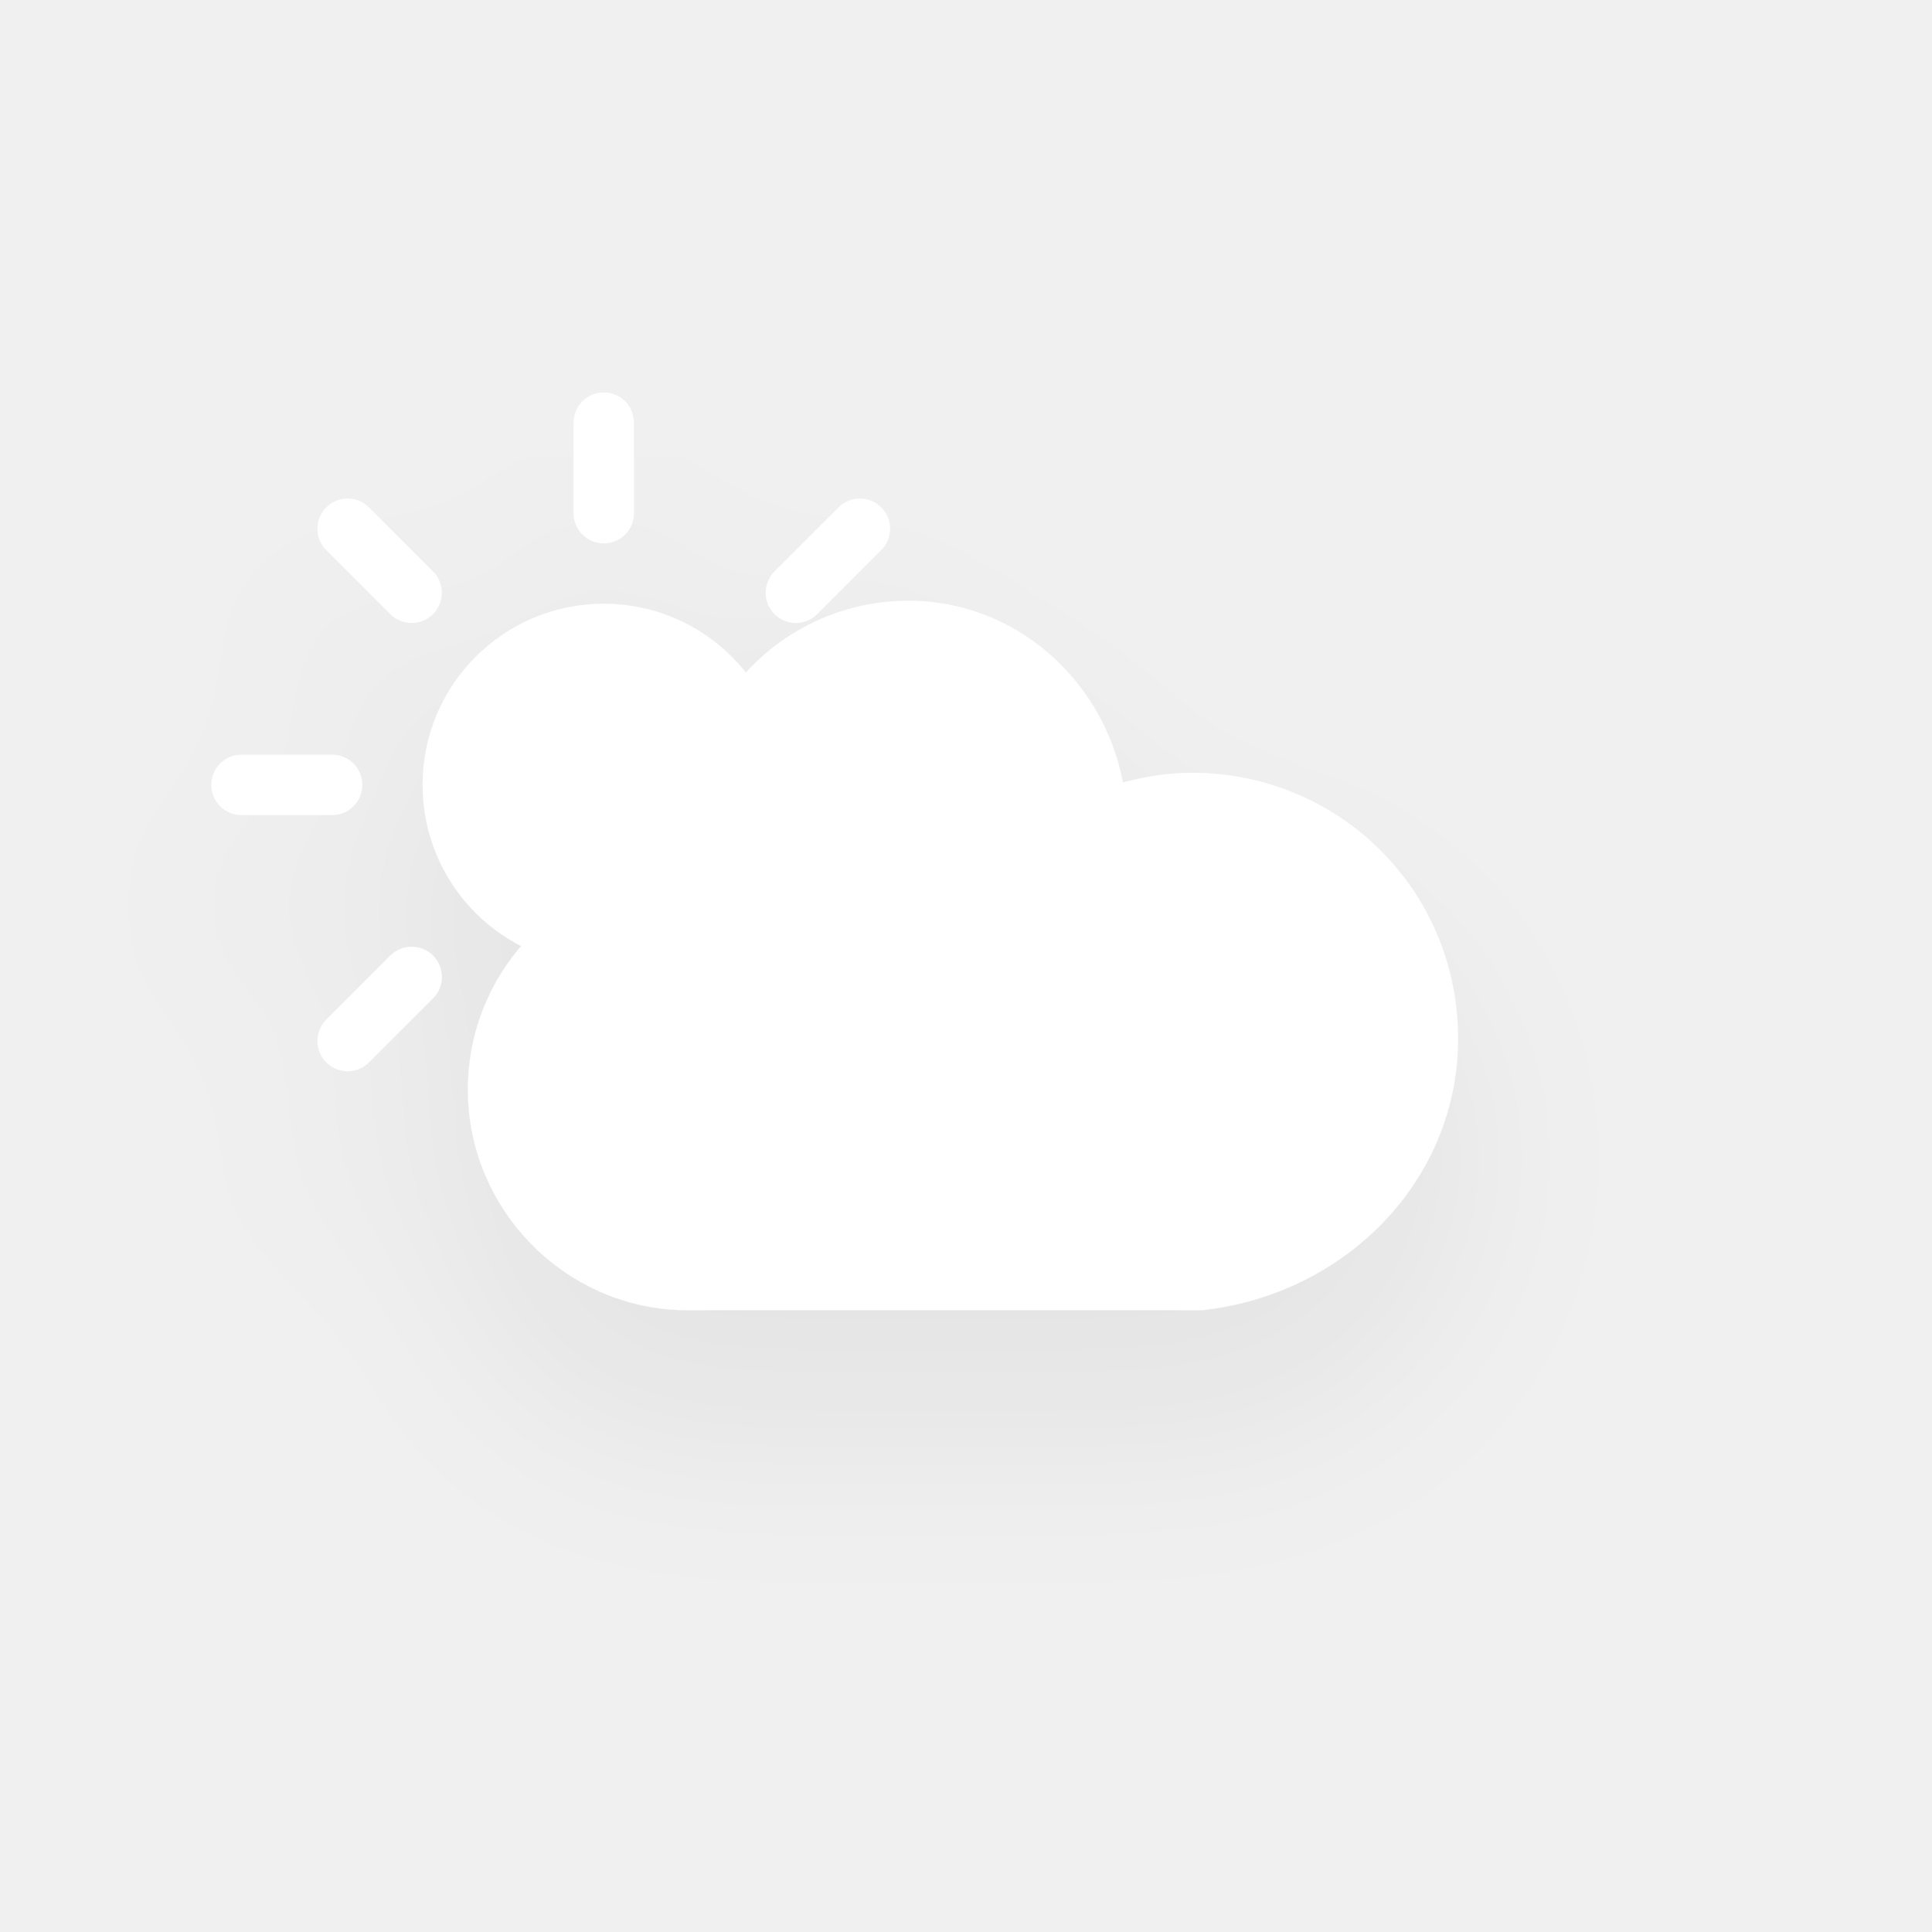
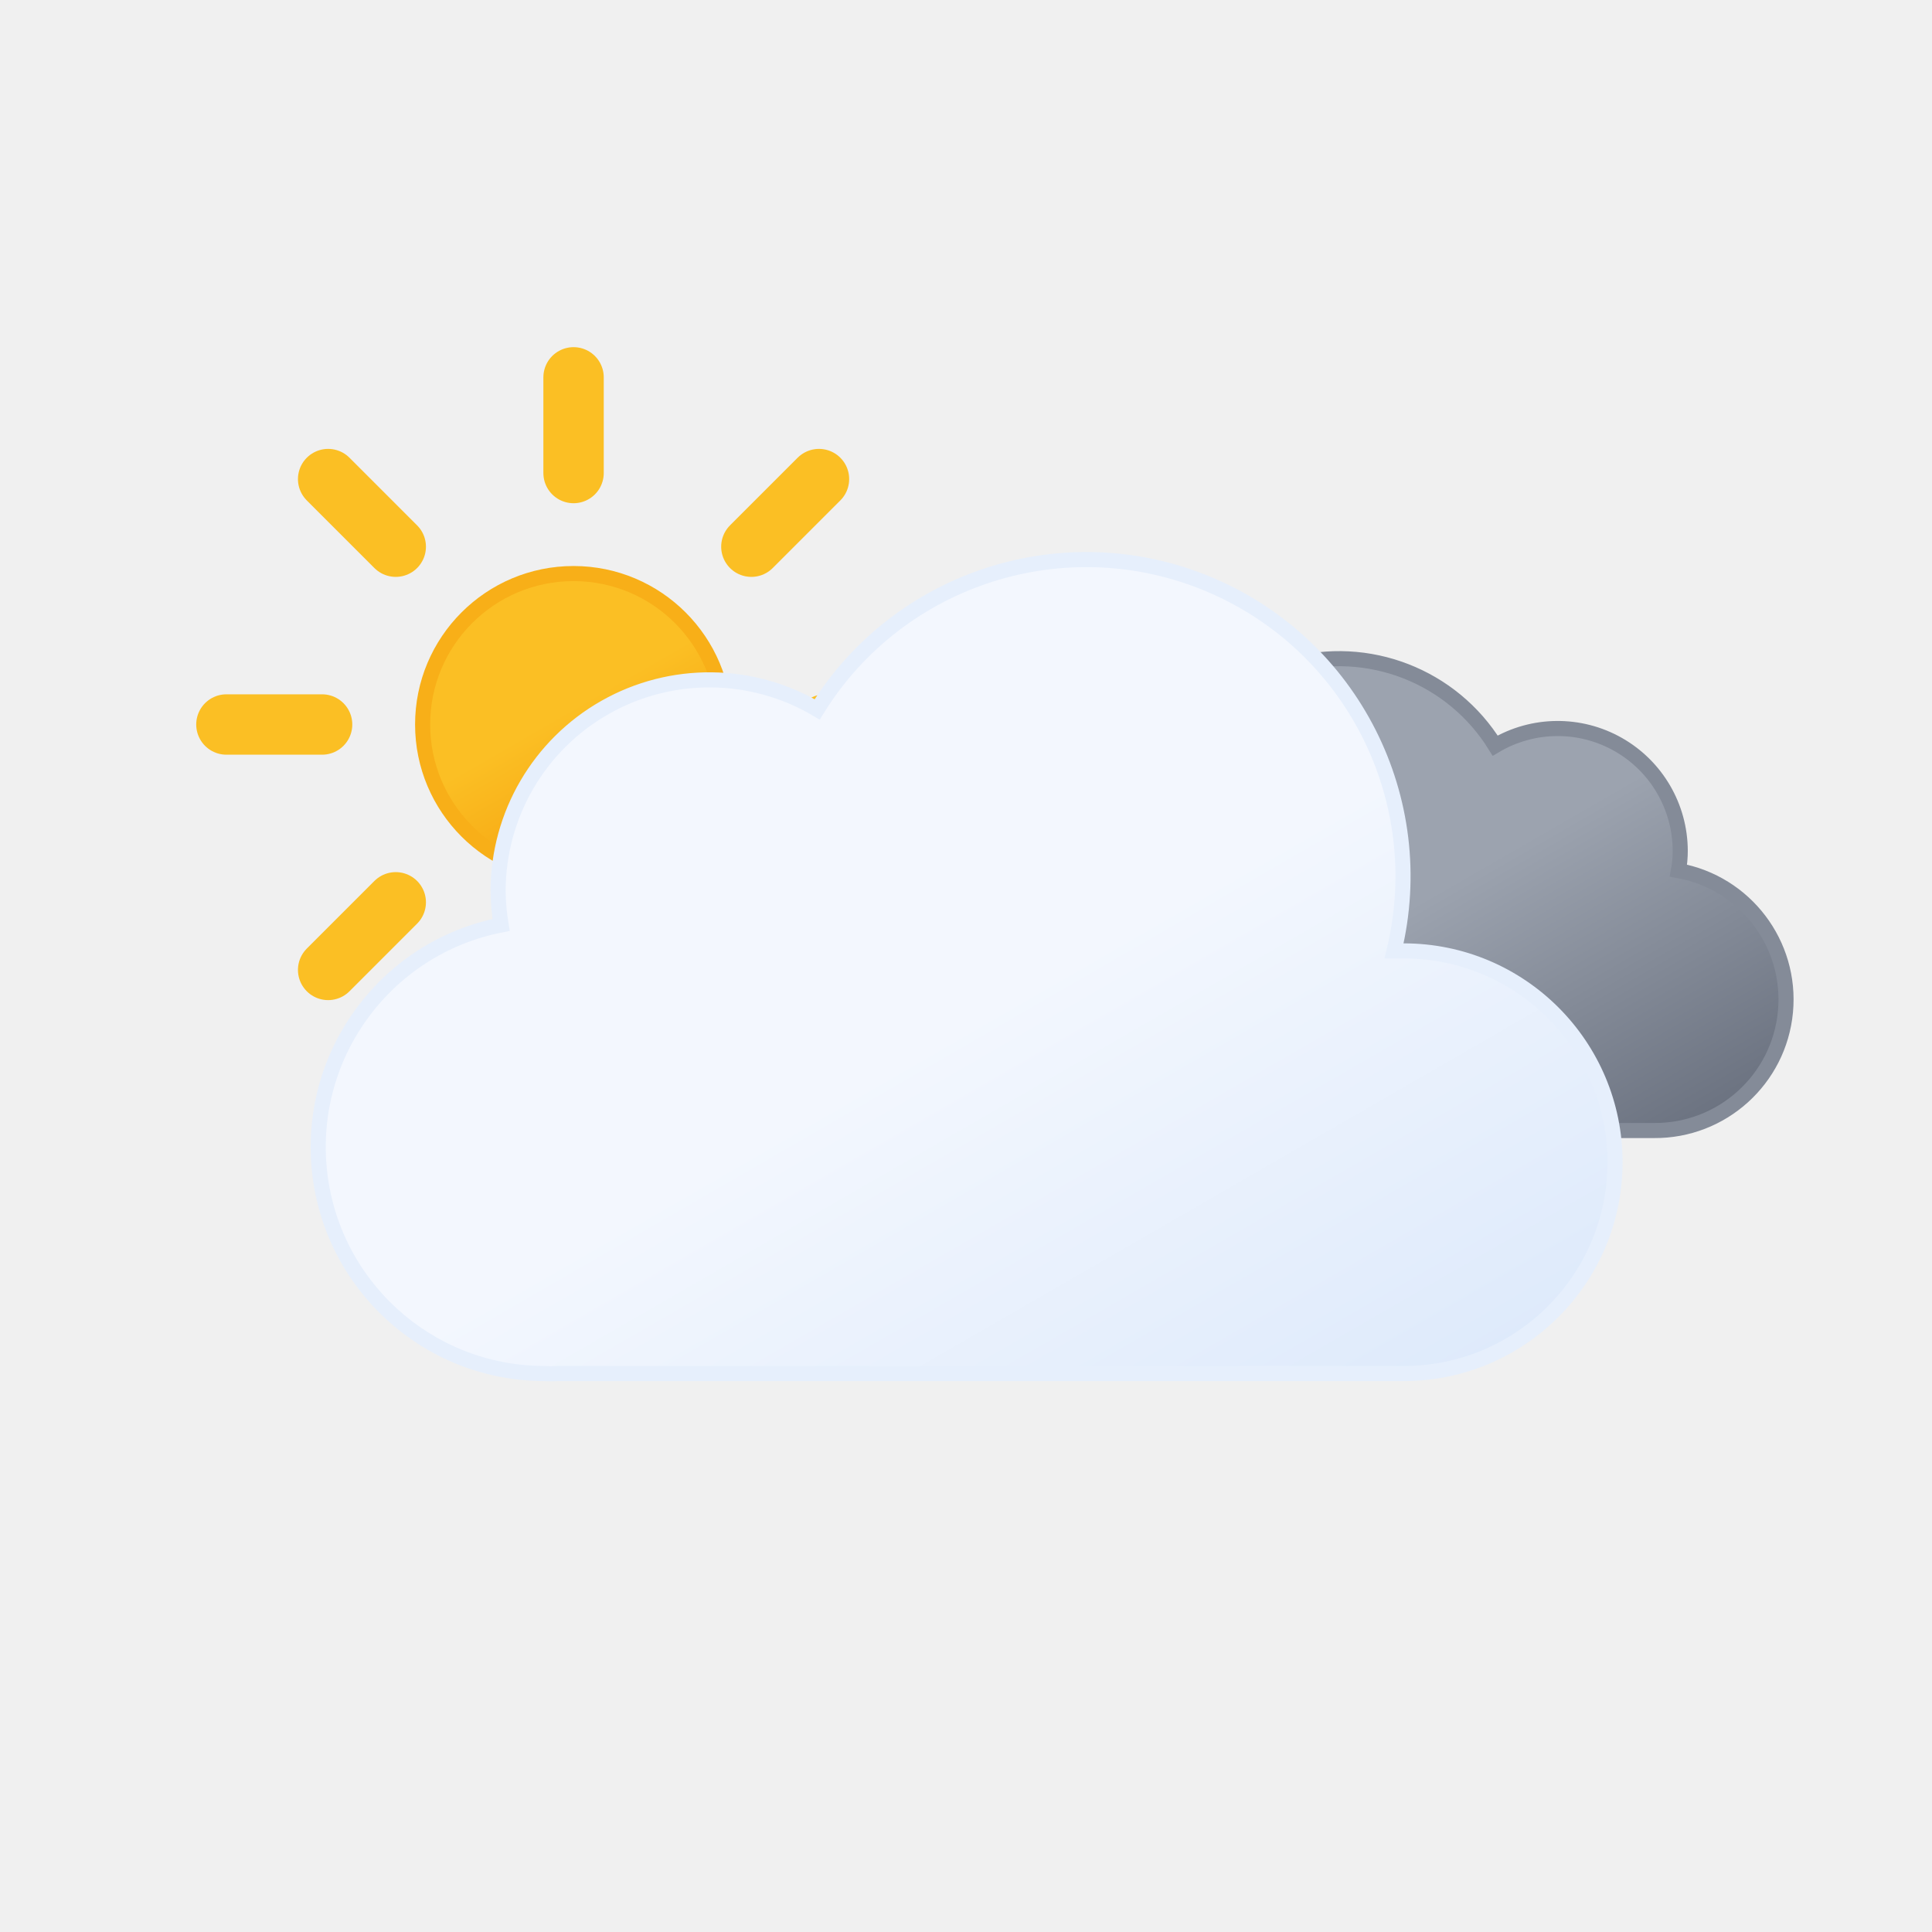
- <svg xmlns="http://www.w3.org/2000/svg" version="1.1" width="64" height="64" viewbox="0 0 64 64">
+ <svg xmlns="http://www.w3.org/2000/svg" viewBox="0 0 64 64">
  <defs>
-     <filter id="blur" width="200%" height="200%">
-       <feGaussianBlur in="SourceAlpha" stdDeviation="3" />
-       <feOffset dx="0" dy="4" result="offsetblur" />
-       <feComponentTransfer>
-         <feFuncA type="linear" slope="0.05" />
-       </feComponentTransfer>
-       <feMerge>
-         <feMergeNode />
-         <feMergeNode in="SourceGraphic" />
-       </feMerge>
-     </filter>
-     <style type="text/css">
- /*
- ** CLOUDS
- */
- @keyframes am-weather-cloud-2 {
-   0% {
-     -webkit-transform: translate(0px,0px);
-        -moz-transform: translate(0px,0px);
-         -ms-transform: translate(0px,0px);
-             transform: translate(0px,0px);
-   }
- 
-   50% {
-     -webkit-transform: translate(2px,0px);
-        -moz-transform: translate(2px,0px);
-         -ms-transform: translate(2px,0px);
-             transform: translate(2px,0px);
-   }
- 
-   100% {
-     -webkit-transform: translate(0px,0px);
-        -moz-transform: translate(0px,0px);
-         -ms-transform: translate(0px,0px);
-             transform: translate(0px,0px);
-   }
- }
- 
- .am-weather-cloud-2 {
-   -webkit-animation-name: am-weather-cloud-2;
-      -moz-animation-name: am-weather-cloud-2;
-           animation-name: am-weather-cloud-2;
-   -webkit-animation-duration: 3s;
-      -moz-animation-duration: 3s;
-           animation-duration: 3s;
-   -webkit-animation-timing-function: linear;
-      -moz-animation-timing-function: linear;
-           animation-timing-function: linear;
-   -webkit-animation-iteration-count: infinite;
-      -moz-animation-iteration-count: infinite;
-           animation-iteration-count: infinite;
- }
- 
- /*
- ** SUN
- */
- @keyframes am-weather-sun {
-   0% {
-     -webkit-transform: rotate(0deg);
-        -moz-transform: rotate(0deg);
-         -ms-transform: rotate(0deg);
-             transform: rotate(0deg);
-   }
- 
-   100% {
-     -webkit-transform: rotate(360deg);
-        -moz-transform: rotate(360deg);
-         -ms-transform: rotate(360deg);
-             transform: rotate(360deg);
-   }
- }
- 
- .am-weather-sun {
-   -webkit-animation-name: am-weather-sun;
-      -moz-animation-name: am-weather-sun;
-       -ms-animation-name: am-weather-sun;
-           animation-name: am-weather-sun;
-   -webkit-animation-duration: 9s;
-      -moz-animation-duration: 9s;
-       -ms-animation-duration: 9s;
-           animation-duration: 9s;
-   -webkit-animation-timing-function: linear;
-      -moz-animation-timing-function: linear;
-       -ms-animation-timing-function: linear;
-           animation-timing-function: linear;
-   -webkit-animation-iteration-count: infinite;
-      -moz-animation-iteration-count: infinite;
-       -ms-animation-iteration-count: infinite;
-           animation-iteration-count: infinite;
- }
- 
- @keyframes am-weather-sun-shiny {
-   0% {
-     stroke-dasharray: 3px 10px;
-     stroke-dashoffset: 0px;
-   }
- 
-   50% {
-     stroke-dasharray: 0.1px 10px;
-     stroke-dashoffset: -1px;
-   }
- 
-   100% {
-     stroke-dasharray: 3px 10px;
-     stroke-dashoffset: 0px;
-   }
- }
- 
- .am-weather-sun-shiny line {
-   -webkit-animation-name: am-weather-sun-shiny;
-      -moz-animation-name: am-weather-sun-shiny;
-       -ms-animation-name: am-weather-sun-shiny;
-           animation-name: am-weather-sun-shiny;
-   -webkit-animation-duration: 2s;
-      -moz-animation-duration: 2s;
-       -ms-animation-duration: 2s;
-           animation-duration: 2s;
-   -webkit-animation-timing-function: linear;
-      -moz-animation-timing-function: linear;
-       -ms-animation-timing-function: linear;
-           animation-timing-function: linear;
-   -webkit-animation-iteration-count: infinite;
-      -moz-animation-iteration-count: infinite;
-       -ms-animation-iteration-count: infinite;
-           animation-iteration-count: infinite;
- }
-         </style>
+     <linearGradient id="a" x1="16.5" y1="19.67" x2="21.5" y2="28.33" gradientUnits="userSpaceOnUse">
+       <stop offset="0" stop-color="#fbbf24" />
+       <stop offset="0.45" stop-color="#fbbf24" />
+       <stop offset="1" stop-color="#f59e0b" />
+     </linearGradient>
+     <linearGradient id="b" x1="40.76" y1="23" x2="50.83" y2="40.46" gradientUnits="userSpaceOnUse">
+       <stop offset="0" stop-color="#9ca3af" />
+       <stop offset="0.45" stop-color="#9ca3af" />
+       <stop offset="1" stop-color="#6b7280" />
+     </linearGradient>
+     <linearGradient id="c" x1="22.56" y1="21.96" x2="39.2" y2="50.8" gradientUnits="userSpaceOnUse">
+       <stop offset="0" stop-color="#f3f7fe" />
+       <stop offset="0.45" stop-color="#f3f7fe" />
+       <stop offset="1" stop-color="#deeafb" />
+     </linearGradient>
  </defs>
-   <g filter="url(#blur)" id="cloudy-day-1">
-     <g transform="translate(20,10)">
-       <g transform="translate(0,16)">
-         <g class="am-weather-sun">
-           <g>
-             <line fill="none" stroke="white" stroke-linecap="round" stroke-width="2" transform="translate(0,9)" x1="0" x2="0" y1="0" y2="3" />
-           </g>
-           <g transform="rotate(45)">
-             <line fill="none" stroke="white" stroke-linecap="round" stroke-width="2" transform="translate(0,9)" x1="0" x2="0" y1="0" y2="3" />
-           </g>
-           <g transform="rotate(90)">
-             <line fill="none" stroke="white" stroke-linecap="round" stroke-width="2" transform="translate(0,9)" x1="0" x2="0" y1="0" y2="3" />
-           </g>
-           <g transform="rotate(135)">
-             <line fill="none" stroke="white" stroke-linecap="round" stroke-width="2" transform="translate(0,9)" x1="0" x2="0" y1="0" y2="3" />
-           </g>
-           <g transform="rotate(180)">
-             <line fill="none" stroke="white" stroke-linecap="round" stroke-width="2" transform="translate(0,9)" x1="0" x2="0" y1="0" y2="3" />
-           </g>
-           <g transform="rotate(225)">
-             <line fill="none" stroke="white" stroke-linecap="round" stroke-width="2" transform="translate(0,9)" x1="0" x2="0" y1="0" y2="3" />
-           </g>
-           <g transform="rotate(270)">
-             <line fill="none" stroke="white" stroke-linecap="round" stroke-width="2" transform="translate(0,9)" x1="0" x2="0" y1="0" y2="3" />
-           </g>
-           <g transform="rotate(315)">
-             <line fill="none" stroke="white" stroke-linecap="round" stroke-width="2" transform="translate(0,9)" x1="0" x2="0" y1="0" y2="3" />
-           </g>
-         </g>
-         <circle cx="0" cy="0" fill="white" r="5" stroke="white" stroke-width="2" />
-       </g>
-       <g class="am-weather-cloud-2">
-         <path d="M47.7,35.4c0-4.6-3.7-8.2-8.2-8.2c-1,0-1.9,0.2-2.8,0.5c-0.3-3.4-3.1-6.2-6.6-6.2c-3.7,0-6.7,3-6.7,6.7c0,0.8,0.2,1.6,0.4,2.3    c-0.3-0.1-0.7-0.1-1-0.1c-3.7,0-6.7,3-6.7,6.7c0,3.6,2.9,6.6,6.5,6.7l17.2,0C44.2,43.3,47.7,39.8,47.7,35.4z" fill="white" stroke="white" stroke-linejoin="round" stroke-width="1.2" transform="translate(-20,-11)" />
-       </g>
-     </g>
-   </g>
+   <circle cx="19" cy="24" r="5" stroke="#f8af18" stroke-miterlimit="10" stroke-width="0.5" fill="url(#a)" />
+   <path d="M19,15.67V12.5m0,23V32.33m5.89-14.22,2.24-2.24M10.87,32.13l2.24-2.24m0-11.78-2.24-2.24M27.13,32.13l-2.24-2.24M7.5,24h3.17M30.5,24H27.33" fill="none" stroke="#fbbf24" stroke-linecap="round" stroke-miterlimit="10" stroke-width="2">
+     <animateTransform attributeName="transform" type="rotate" values="0 19 24; 360 19 24" dur="45s" repeatCount="indefinite" />
+   </path>
+   <path d="M34.23,33.45a4.05,4.05,0,0,0,4.05,4H54.79a4.34,4.34,0,0,0,.81-8.61,3.52,3.52,0,0,0,.06-.66,4.06,4.06,0,0,0-6.13-3.48,6.08,6.08,0,0,0-11.25,3.19,6.34,6.34,0,0,0,.18,1.46h-.18A4.05,4.05,0,0,0,34.23,33.45Z" stroke="#848b98" stroke-miterlimit="10" stroke-width="0.5" fill="url(#b)">
+     <animateTransform attributeName="transform" type="translate" values="-2.1 0; 2.1 0; -2.1 0" dur="7s" repeatCount="indefinite" />
+   </path>
+   <path d="M46.5,31.5l-.32,0a10.49,10.49,0,0,0-19.11-8,7,7,0,0,0-10.57,6,7.21,7.21,0,0,0,.1,1.14A7.5,7.5,0,0,0,18,45.5a4.19,4.19,0,0,0,.5,0v0h28a7,7,0,0,0,0-14Z" stroke="#e6effc" stroke-miterlimit="10" stroke-width="0.5" fill="url(#c)">
+     <animateTransform attributeName="transform" type="translate" values="-3 0; 3 0; -3 0" dur="7s" repeatCount="indefinite" />
+   </path>
</svg>
